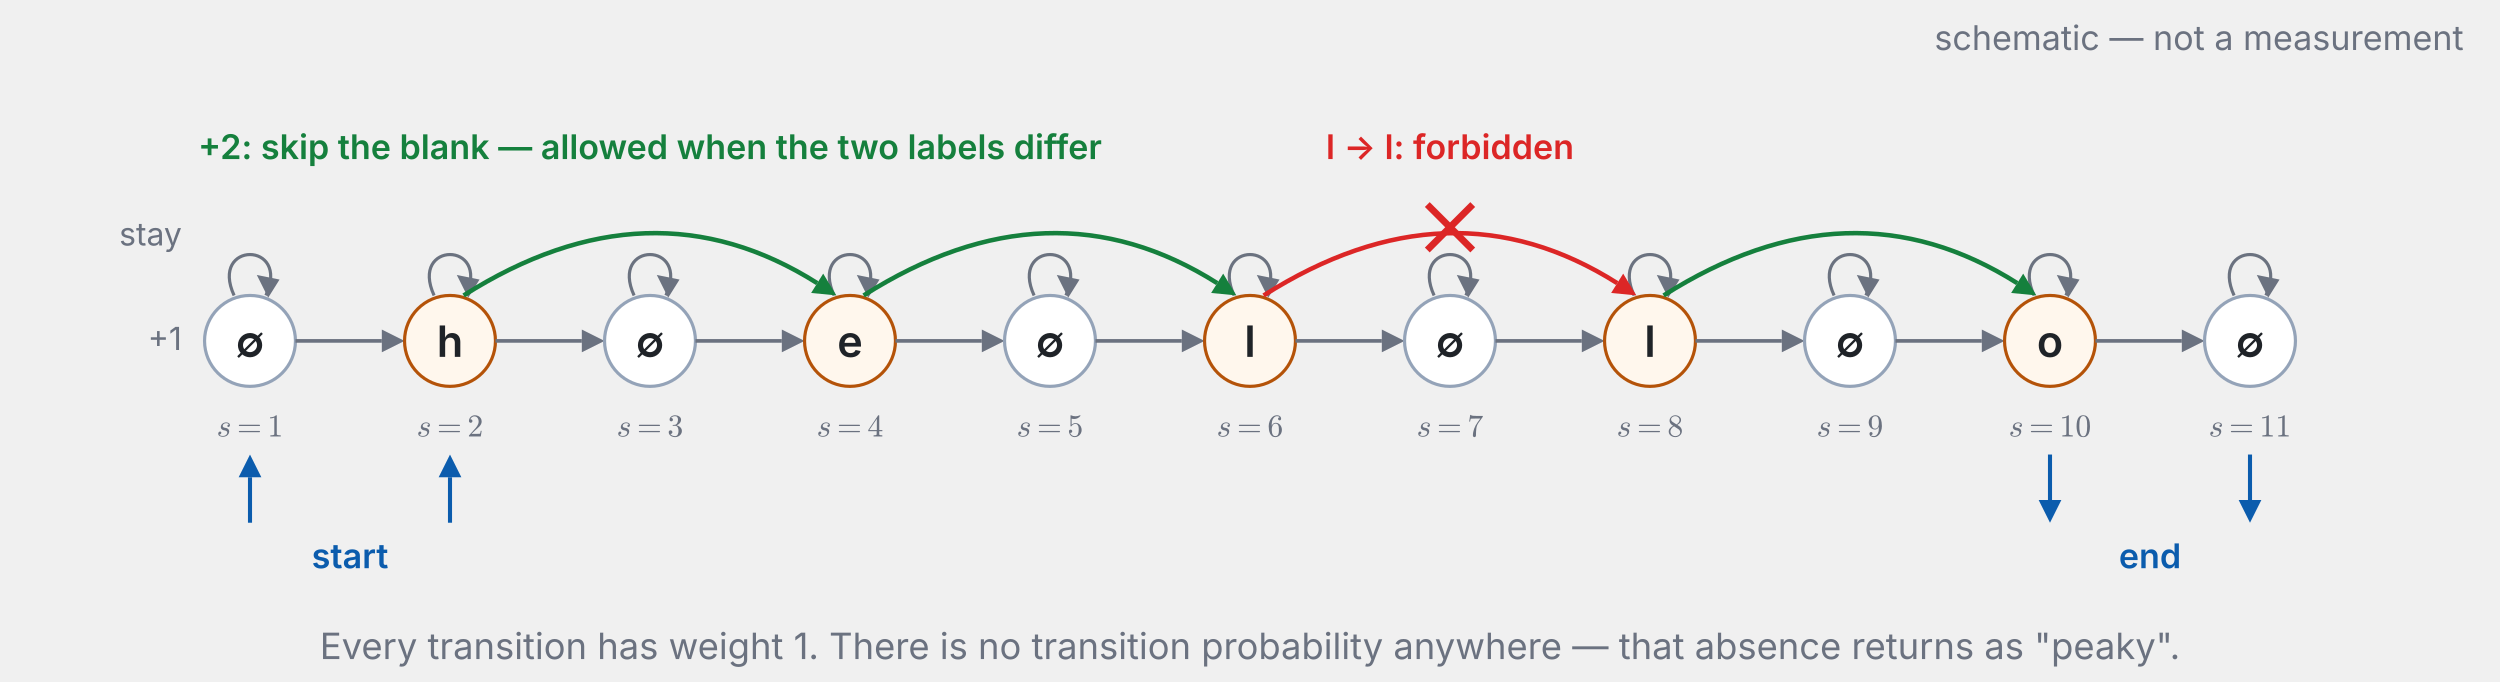
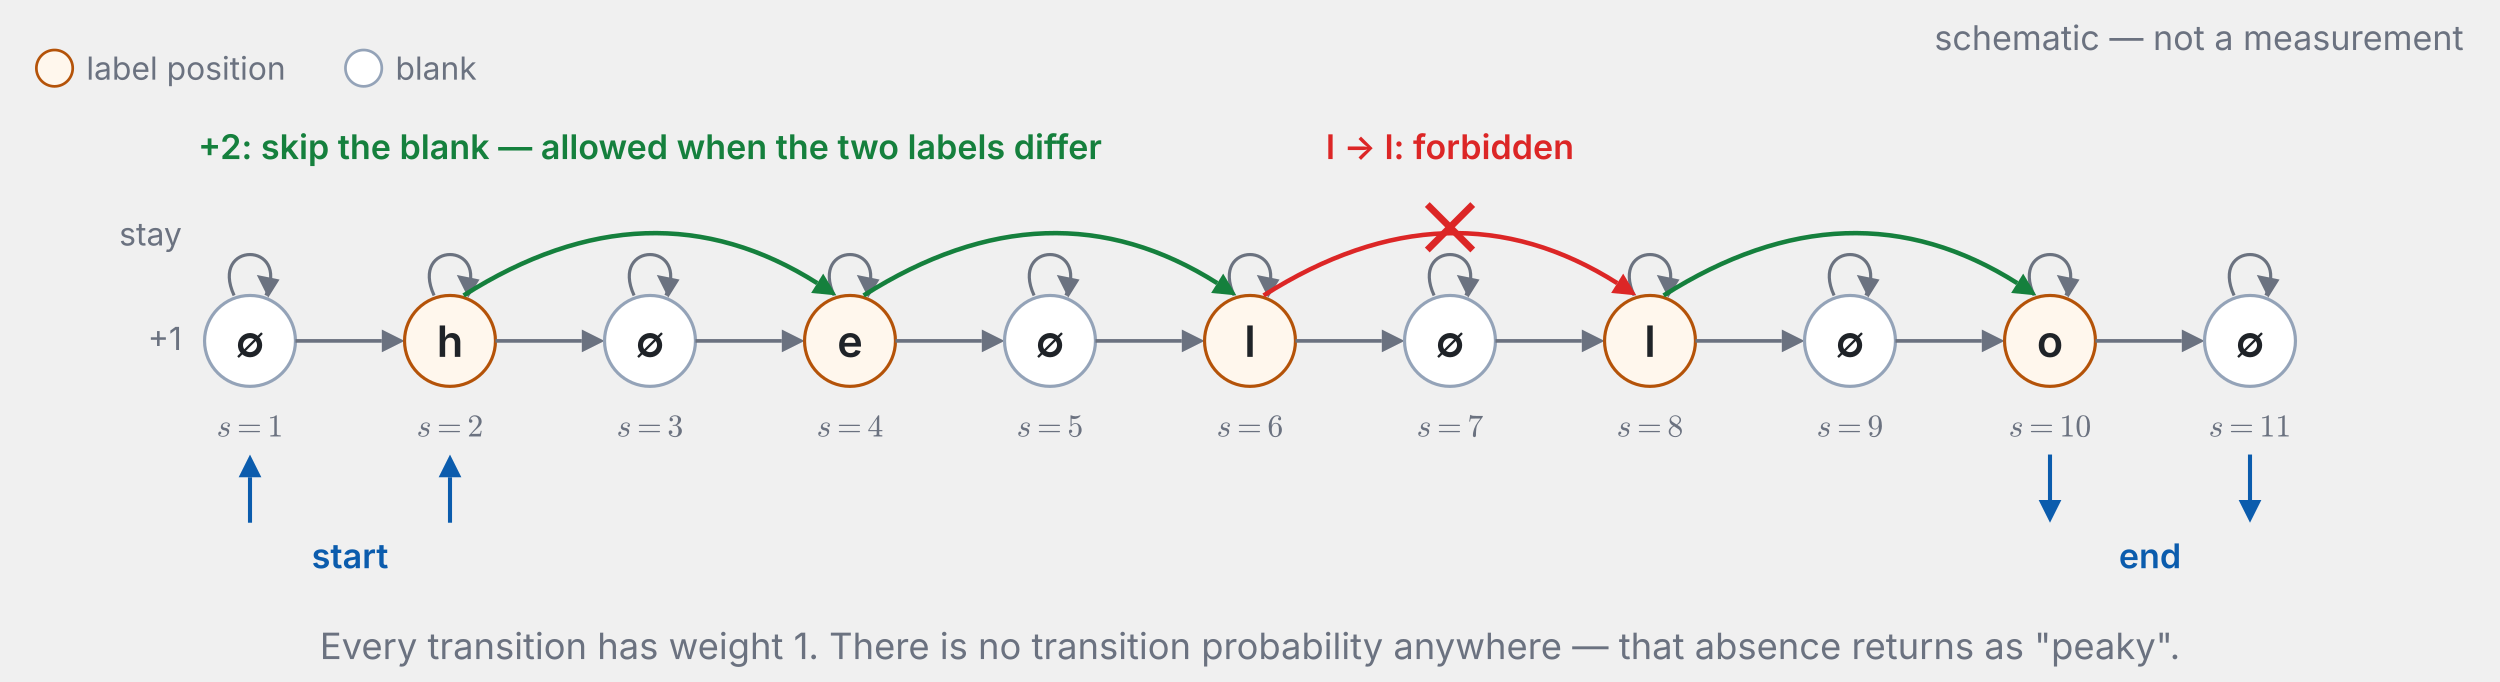
<svg xmlns="http://www.w3.org/2000/svg" xmlns:xlink="http://www.w3.org/1999/xlink" viewBox="0 0 1100 300" width="100%" role="img" font-family="system-ui,-apple-system,Segoe UI,sans-serif">
  <text x="1084.0" y="22.0" font-size="15" font-weight="400" fill="#6b7280" text-anchor="end" dominant-baseline="auto">schematic — not a measurement</text>
  <circle cx="110.0" cy="150.0" r="20.0" fill="#ffffff" stroke="#94a3b8" stroke-width="1.4" />
  <text x="110.0" y="150.0" font-size="19" font-weight="600" fill="#1f2328" text-anchor="middle" dominant-baseline="middle">∅</text>
  <svg x="95.3" y="181.451" width="29.4" height="13.549" viewBox="0 0 29.4 13.549">
    <defs>
      <style type="text/css">*{stroke-linejoin: round; stroke-linecap: butt}</style>
    </defs>
    <g id="w3t28-figure_1">
      <g id="w3t28-patch_1">
        <path d="M 0 13.549  L 29.4 13.549  L 29.4 -0  L 0 -0  L 0 13.549  z " style="fill: none" />
      </g>
      <g id="w3t28-text_1">
        <g style="fill: #6b7280" transform="translate(0 10.63781) scale(0.14 -0.14)">
          <defs>
            <path id="w3t28-Cmmi10-73" d="M 556 391  Q 728 97 1247 97  Q 1472 97 1675 173  Q 1878 250 2011 403  Q 2144 556 2144 775  Q 2144 941 2025 1047  Q 1906 1153 1734 1191  L 1388 1259  Q 1150 1319 997 1481  Q 844 1644 844 1875  Q 844 2159 998 2378  Q 1153 2597 1406 2712  Q 1659 2828 1931 2828  Q 2222 2828 2451 2689  Q 2681 2550 2681 2278  Q 2681 2131 2598 2018  Q 2516 1906 2369 1906  Q 2284 1906 2223 1961  Q 2163 2016 2163 2100  Q 2163 2175 2205 2245  Q 2247 2316 2317 2358  Q 2388 2400 2463 2400  Q 2406 2538 2251 2600  Q 2097 2663 1919 2663  Q 1756 2663 1593 2597  Q 1431 2531 1332 2404  Q 1234 2278 1234 2106  Q 1234 1991 1315 1903  Q 1397 1816 1516 1778  L 1888 1703  Q 2066 1666 2214 1570  Q 2363 1475 2448 1329  Q 2534 1184 2534 997  Q 2534 759 2401 528  Q 2269 297 2075 159  Q 1734 -72 1241 -72  Q 900 -72 615 84  Q 331 241 331 550  Q 331 725 432 854  Q 534 984 709 984  Q 813 984 883 921  Q 953 859 953 756  Q 953 609 843 500  Q 734 391 588 391  L 556 391  z " transform="scale(0.015625)" />
            <path id="w3t28-Cmr10-3d" d="M 481 850  Q 428 850 393 890  Q 359 931 359 978  Q 359 1031 393 1068  Q 428 1106 481 1106  L 4500 1106  Q 4547 1106 4581 1068  Q 4616 1031 4616 978  Q 4616 931 4581 890  Q 4547 850 4500 850  L 481 850  z M 481 2094  Q 428 2094 393 2131  Q 359 2169 359 2222  Q 359 2269 393 2309  Q 428 2350 481 2350  L 4500 2350  Q 4547 2350 4581 2309  Q 4616 2269 4616 2222  Q 4616 2169 4581 2131  Q 4547 2094 4500 2094  L 481 2094  z " transform="scale(0.015625)" />
            <path id="w3t28-Cmr10-31" d="M 594 0  L 594 225  Q 1394 225 1394 428  L 1394 3788  Q 1063 3628 556 3628  L 556 3853  Q 1341 3853 1741 4263  L 1831 4263  Q 1853 4263 1873 4245  Q 1894 4228 1894 4206  L 1894 428  Q 1894 225 2694 225  L 2694 0  L 594 0  z " transform="scale(0.015625)" />
          </defs>
          <use xlink:href="#w3t28-Cmmi10-73" transform="translate(0 0.390625)" />
          <use xlink:href="#w3t28-Cmr10-3d" transform="translate(64.33594 0.390625)" />
          <use xlink:href="#w3t28-Cmr10-31" transform="translate(159.5801 0.390625)" />
        </g>
      </g>
    </g>
  </svg>
  <path d="M 103.0 130.0 C 92.0 106.0 128.0 106.0 117.0 130.0" fill="none" stroke="#6b7280" stroke-width="1.4" />
  <polygon points="118.0,131.0 113.0,121.0 123.0,123.0" fill="#6b7280" />
  <line x1="130.0" y1="150.0" x2="168.0" y2="150.0" stroke="#6b7280" stroke-width="1.6" />
  <polygon points="178.0,150.0 168.0,155.0 168.0,145.0" fill="#6b7280" />
  <circle cx="198.0" cy="150.0" r="20.0" fill="#fff7ed" stroke="#b45309" stroke-width="1.4" />
  <text x="198.0" y="150.0" font-size="19" font-weight="600" fill="#1f2328" text-anchor="middle" dominant-baseline="middle">h</text>
  <svg x="183.3" y="181.451" width="29.4" height="13.549" viewBox="0 0 29.4 13.549">
    <defs>
      <style type="text/css">*{stroke-linejoin: round; stroke-linecap: butt}</style>
    </defs>
    <g id="w3t29-figure_1">
      <g id="w3t29-patch_1">
        <path d="M 0 13.549  L 29.4 13.549  L 29.4 -0  L 0 -0  L 0 13.549  z " style="fill: none" />
      </g>
      <g id="w3t29-text_1">
        <g style="fill: #6b7280" transform="translate(0 10.63781) scale(0.14 -0.14)">
          <defs>
            <path id="w3t29-Cmmi10-73" d="M 556 391  Q 728 97 1247 97  Q 1472 97 1675 173  Q 1878 250 2011 403  Q 2144 556 2144 775  Q 2144 941 2025 1047  Q 1906 1153 1734 1191  L 1388 1259  Q 1150 1319 997 1481  Q 844 1644 844 1875  Q 844 2159 998 2378  Q 1153 2597 1406 2712  Q 1659 2828 1931 2828  Q 2222 2828 2451 2689  Q 2681 2550 2681 2278  Q 2681 2131 2598 2018  Q 2516 1906 2369 1906  Q 2284 1906 2223 1961  Q 2163 2016 2163 2100  Q 2163 2175 2205 2245  Q 2247 2316 2317 2358  Q 2388 2400 2463 2400  Q 2406 2538 2251 2600  Q 2097 2663 1919 2663  Q 1756 2663 1593 2597  Q 1431 2531 1332 2404  Q 1234 2278 1234 2106  Q 1234 1991 1315 1903  Q 1397 1816 1516 1778  L 1888 1703  Q 2066 1666 2214 1570  Q 2363 1475 2448 1329  Q 2534 1184 2534 997  Q 2534 759 2401 528  Q 2269 297 2075 159  Q 1734 -72 1241 -72  Q 900 -72 615 84  Q 331 241 331 550  Q 331 725 432 854  Q 534 984 709 984  Q 813 984 883 921  Q 953 859 953 756  Q 953 609 843 500  Q 734 391 588 391  L 556 391  z " transform="scale(0.015625)" />
            <path id="w3t29-Cmr10-3d" d="M 481 850  Q 428 850 393 890  Q 359 931 359 978  Q 359 1031 393 1068  Q 428 1106 481 1106  L 4500 1106  Q 4547 1106 4581 1068  Q 4616 1031 4616 978  Q 4616 931 4581 890  Q 4547 850 4500 850  L 481 850  z M 481 2094  Q 428 2094 393 2131  Q 359 2169 359 2222  Q 359 2269 393 2309  Q 428 2350 481 2350  L 4500 2350  Q 4547 2350 4581 2309  Q 4616 2269 4616 2222  Q 4616 2169 4581 2131  Q 4547 2094 4500 2094  L 481 2094  z " transform="scale(0.015625)" />
            <path id="w3t29-Cmr10-32" d="M 319 0  L 319 172  Q 319 188 331 206  L 1325 1306  Q 1550 1550 1690 1715  Q 1831 1881 1968 2097  Q 2106 2313 2186 2536  Q 2266 2759 2266 3009  Q 2266 3272 2169 3511  Q 2072 3750 1880 3894  Q 1688 4038 1416 4038  Q 1138 4038 916 3870  Q 694 3703 603 3438  Q 628 3444 672 3444  Q 816 3444 917 3347  Q 1019 3250 1019 3097  Q 1019 2950 917 2848  Q 816 2747 672 2747  Q 522 2747 420 2851  Q 319 2956 319 3097  Q 319 3338 409 3548  Q 500 3759 670 3923  Q 841 4088 1055 4175  Q 1269 4263 1509 4263  Q 1875 4263 2190 4108  Q 2506 3953 2690 3670  Q 2875 3388 2875 3009  Q 2875 2731 2753 2481  Q 2631 2231 2440 2026  Q 2250 1822 1953 1562  Q 1656 1303 1563 1216  L 838 519  L 1453 519  Q 1906 519 2211 526  Q 2516 534 2534 550  Q 2609 631 2688 1141  L 2875 1141  L 2694 0  L 319 0  z " transform="scale(0.015625)" />
          </defs>
          <use xlink:href="#w3t29-Cmmi10-73" transform="translate(0 0.390625)" />
          <use xlink:href="#w3t29-Cmr10-3d" transform="translate(64.33594 0.390625)" />
          <use xlink:href="#w3t29-Cmr10-32" transform="translate(159.5801 0.390625)" />
        </g>
      </g>
    </g>
  </svg>
  <path d="M 191.0 130.0 C 180.0 106.0 216.0 106.0 205.0 130.0" fill="none" stroke="#6b7280" stroke-width="1.4" />
  <polygon points="206.0,131.0 201.0,121.0 211.0,123.0" fill="#6b7280" />
  <line x1="218.0" y1="150.0" x2="256.0" y2="150.0" stroke="#6b7280" stroke-width="1.6" />
  <polygon points="266.0,150.0 256.0,155.0 256.0,145.0" fill="#6b7280" />
  <circle cx="286.0" cy="150.0" r="20.0" fill="#ffffff" stroke="#94a3b8" stroke-width="1.4" />
  <text x="286.0" y="150.0" font-size="19" font-weight="600" fill="#1f2328" text-anchor="middle" dominant-baseline="middle">∅</text>
  <svg x="271.3" y="181.451" width="29.4" height="13.549" viewBox="0 0 29.4 13.549">
    <defs>
      <style type="text/css">*{stroke-linejoin: round; stroke-linecap: butt}</style>
    </defs>
    <g id="w3t30-figure_1">
      <g id="w3t30-patch_1">
        <path d="M 0 13.549  L 29.4 13.549  L 29.4 -0  L 0 -0  L 0 13.549  z " style="fill: none" />
      </g>
      <g id="w3t30-text_1">
        <g style="fill: #6b7280" transform="translate(0 10.63781) scale(0.14 -0.14)">
          <defs>
            <path id="w3t30-Cmmi10-73" d="M 556 391  Q 728 97 1247 97  Q 1472 97 1675 173  Q 1878 250 2011 403  Q 2144 556 2144 775  Q 2144 941 2025 1047  Q 1906 1153 1734 1191  L 1388 1259  Q 1150 1319 997 1481  Q 844 1644 844 1875  Q 844 2159 998 2378  Q 1153 2597 1406 2712  Q 1659 2828 1931 2828  Q 2222 2828 2451 2689  Q 2681 2550 2681 2278  Q 2681 2131 2598 2018  Q 2516 1906 2369 1906  Q 2284 1906 2223 1961  Q 2163 2016 2163 2100  Q 2163 2175 2205 2245  Q 2247 2316 2317 2358  Q 2388 2400 2463 2400  Q 2406 2538 2251 2600  Q 2097 2663 1919 2663  Q 1756 2663 1593 2597  Q 1431 2531 1332 2404  Q 1234 2278 1234 2106  Q 1234 1991 1315 1903  Q 1397 1816 1516 1778  L 1888 1703  Q 2066 1666 2214 1570  Q 2363 1475 2448 1329  Q 2534 1184 2534 997  Q 2534 759 2401 528  Q 2269 297 2075 159  Q 1734 -72 1241 -72  Q 900 -72 615 84  Q 331 241 331 550  Q 331 725 432 854  Q 534 984 709 984  Q 813 984 883 921  Q 953 859 953 756  Q 953 609 843 500  Q 734 391 588 391  L 556 391  z " transform="scale(0.015625)" />
            <path id="w3t30-Cmr10-3d" d="M 481 850  Q 428 850 393 890  Q 359 931 359 978  Q 359 1031 393 1068  Q 428 1106 481 1106  L 4500 1106  Q 4547 1106 4581 1068  Q 4616 1031 4616 978  Q 4616 931 4581 890  Q 4547 850 4500 850  L 481 850  z M 481 2094  Q 428 2094 393 2131  Q 359 2169 359 2222  Q 359 2269 393 2309  Q 428 2350 481 2350  L 4500 2350  Q 4547 2350 4581 2309  Q 4616 2269 4616 2222  Q 4616 2169 4581 2131  Q 4547 2094 4500 2094  L 481 2094  z " transform="scale(0.015625)" />
            <path id="w3t30-Cmr10-33" d="M 609 494  Q 759 275 1012 169  Q 1266 63 1556 63  Q 1928 63 2084 380  Q 2241 697 2241 1100  Q 2241 1281 2208 1462  Q 2175 1644 2097 1800  Q 2019 1956 1883 2050  Q 1747 2144 1550 2144  L 1125 2144  Q 1069 2144 1069 2203  L 1069 2259  Q 1069 2309 1125 2309  L 1478 2338  Q 1703 2338 1851 2506  Q 2000 2675 2069 2917  Q 2138 3159 2138 3378  Q 2138 3684 1994 3881  Q 1850 4078 1556 4078  Q 1313 4078 1091 3986  Q 869 3894 738 3706  Q 750 3709 759 3711  Q 769 3713 781 3713  Q 925 3713 1022 3613  Q 1119 3513 1119 3372  Q 1119 3234 1022 3134  Q 925 3034 781 3034  Q 641 3034 541 3134  Q 441 3234 441 3372  Q 441 3647 606 3850  Q 772 4053 1033 4158  Q 1294 4263 1556 4263  Q 1750 4263 1965 4205  Q 2181 4147 2356 4039  Q 2531 3931 2642 3762  Q 2753 3594 2753 3378  Q 2753 3109 2633 2881  Q 2513 2653 2303 2487  Q 2094 2322 1844 2241  Q 2122 2188 2372 2031  Q 2622 1875 2773 1631  Q 2925 1388 2925 1106  Q 2925 753 2731 467  Q 2538 181 2222 20  Q 1906 -141 1556 -141  Q 1256 -141 954 -26  Q 653 88 461 316  Q 269 544 269 863  Q 269 1022 375 1128  Q 481 1234 641 1234  Q 744 1234 830 1186  Q 916 1138 964 1050  Q 1013 963 1013 863  Q 1013 706 903 600  Q 794 494 641 494  L 609 494  z " transform="scale(0.015625)" />
          </defs>
          <use xlink:href="#w3t30-Cmmi10-73" transform="translate(0 0.390625)" />
          <use xlink:href="#w3t30-Cmr10-3d" transform="translate(64.33594 0.390625)" />
          <use xlink:href="#w3t30-Cmr10-33" transform="translate(159.5801 0.390625)" />
        </g>
      </g>
    </g>
  </svg>
  <path d="M 279.0 130.0 C 268.0 106.0 304.0 106.0 293.0 130.0" fill="none" stroke="#6b7280" stroke-width="1.4" />
  <polygon points="294.0,131.0 289.0,121.0 299.0,123.0" fill="#6b7280" />
  <line x1="306.0" y1="150.0" x2="344.0" y2="150.0" stroke="#6b7280" stroke-width="1.6" />
  <polygon points="354.0,150.0 344.0,155.0 344.0,145.0" fill="#6b7280" />
  <circle cx="374.0" cy="150.0" r="20.0" fill="#fff7ed" stroke="#b45309" stroke-width="1.4" />
  <text x="374.0" y="150.0" font-size="19" font-weight="600" fill="#1f2328" text-anchor="middle" dominant-baseline="middle">e</text>
  <svg x="359.3" y="181.451" width="29.4" height="13.549" viewBox="0 0 29.4 13.549">
    <defs>
      <style type="text/css">*{stroke-linejoin: round; stroke-linecap: butt}</style>
    </defs>
    <g id="w3t31-figure_1">
      <g id="w3t31-patch_1">
        <path d="M 0 13.549  L 29.4 13.549  L 29.4 -0  L 0 -0  L 0 13.549  z " style="fill: none" />
      </g>
      <g id="w3t31-text_1">
        <g style="fill: #6b7280" transform="translate(0 10.63781) scale(0.14 -0.14)">
          <defs>
            <path id="w3t31-Cmmi10-73" d="M 556 391  Q 728 97 1247 97  Q 1472 97 1675 173  Q 1878 250 2011 403  Q 2144 556 2144 775  Q 2144 941 2025 1047  Q 1906 1153 1734 1191  L 1388 1259  Q 1150 1319 997 1481  Q 844 1644 844 1875  Q 844 2159 998 2378  Q 1153 2597 1406 2712  Q 1659 2828 1931 2828  Q 2222 2828 2451 2689  Q 2681 2550 2681 2278  Q 2681 2131 2598 2018  Q 2516 1906 2369 1906  Q 2284 1906 2223 1961  Q 2163 2016 2163 2100  Q 2163 2175 2205 2245  Q 2247 2316 2317 2358  Q 2388 2400 2463 2400  Q 2406 2538 2251 2600  Q 2097 2663 1919 2663  Q 1756 2663 1593 2597  Q 1431 2531 1332 2404  Q 1234 2278 1234 2106  Q 1234 1991 1315 1903  Q 1397 1816 1516 1778  L 1888 1703  Q 2066 1666 2214 1570  Q 2363 1475 2448 1329  Q 2534 1184 2534 997  Q 2534 759 2401 528  Q 2269 297 2075 159  Q 1734 -72 1241 -72  Q 900 -72 615 84  Q 331 241 331 550  Q 331 725 432 854  Q 534 984 709 984  Q 813 984 883 921  Q 953 859 953 756  Q 953 609 843 500  Q 734 391 588 391  L 556 391  z " transform="scale(0.015625)" />
            <path id="w3t31-Cmr10-3d" d="M 481 850  Q 428 850 393 890  Q 359 931 359 978  Q 359 1031 393 1068  Q 428 1106 481 1106  L 4500 1106  Q 4547 1106 4581 1068  Q 4616 1031 4616 978  Q 4616 931 4581 890  Q 4547 850 4500 850  L 481 850  z M 481 2094  Q 428 2094 393 2131  Q 359 2169 359 2222  Q 359 2269 393 2309  Q 428 2350 481 2350  L 4500 2350  Q 4547 2350 4581 2309  Q 4616 2269 4616 2222  Q 4616 2169 4581 2131  Q 4547 2094 4500 2094  L 481 2094  z " transform="scale(0.015625)" />
            <path id="w3t31-Cmr10-34" d="M 178 1056  L 178 1281  L 2156 4231  Q 2178 4263 2222 4263  L 2316 4263  Q 2388 4263 2388 4191  L 2388 1281  L 3016 1281  L 3016 1056  L 2388 1056  L 2388 428  Q 2388 297 2575 261  Q 2763 225 3009 225  L 3009 0  L 1247 0  L 1247 225  Q 1494 225 1681 261  Q 1869 297 1869 428  L 1869 1056  L 178 1056  z M 391 1281  L 1906 1281  L 1906 3547  L 391 1281  z " transform="scale(0.015625)" />
          </defs>
          <use xlink:href="#w3t31-Cmmi10-73" transform="translate(0 0.390625)" />
          <use xlink:href="#w3t31-Cmr10-3d" transform="translate(64.33594 0.390625)" />
          <use xlink:href="#w3t31-Cmr10-34" transform="translate(159.5801 0.390625)" />
        </g>
      </g>
    </g>
  </svg>
  <path d="M 367.0 130.0 C 356.0 106.0 392.0 106.0 381.0 130.0" fill="none" stroke="#6b7280" stroke-width="1.4" />
  <polygon points="382.0,131.0 377.0,121.0 387.0,123.0" fill="#6b7280" />
  <line x1="394.0" y1="150.0" x2="432.0" y2="150.0" stroke="#6b7280" stroke-width="1.6" />
  <polygon points="442.0,150.0 432.0,155.0 432.0,145.0" fill="#6b7280" />
  <circle cx="462.0" cy="150.0" r="20.0" fill="#ffffff" stroke="#94a3b8" stroke-width="1.4" />
  <text x="462.0" y="150.0" font-size="19" font-weight="600" fill="#1f2328" text-anchor="middle" dominant-baseline="middle">∅</text>
  <svg x="447.3" y="181.451" width="29.4" height="13.549" viewBox="0 0 29.4 13.549">
    <defs>
      <style type="text/css">*{stroke-linejoin: round; stroke-linecap: butt}</style>
    </defs>
    <g id="w3t32-figure_1">
      <g id="w3t32-patch_1">
        <path d="M 0 13.549  L 29.4 13.549  L 29.4 -0  L 0 -0  L 0 13.549  z " style="fill: none" />
      </g>
      <g id="w3t32-text_1">
        <g style="fill: #6b7280" transform="translate(0 10.63781) scale(0.14 -0.14)">
          <defs>
            <path id="w3t32-Cmmi10-73" d="M 556 391  Q 728 97 1247 97  Q 1472 97 1675 173  Q 1878 250 2011 403  Q 2144 556 2144 775  Q 2144 941 2025 1047  Q 1906 1153 1734 1191  L 1388 1259  Q 1150 1319 997 1481  Q 844 1644 844 1875  Q 844 2159 998 2378  Q 1153 2597 1406 2712  Q 1659 2828 1931 2828  Q 2222 2828 2451 2689  Q 2681 2550 2681 2278  Q 2681 2131 2598 2018  Q 2516 1906 2369 1906  Q 2284 1906 2223 1961  Q 2163 2016 2163 2100  Q 2163 2175 2205 2245  Q 2247 2316 2317 2358  Q 2388 2400 2463 2400  Q 2406 2538 2251 2600  Q 2097 2663 1919 2663  Q 1756 2663 1593 2597  Q 1431 2531 1332 2404  Q 1234 2278 1234 2106  Q 1234 1991 1315 1903  Q 1397 1816 1516 1778  L 1888 1703  Q 2066 1666 2214 1570  Q 2363 1475 2448 1329  Q 2534 1184 2534 997  Q 2534 759 2401 528  Q 2269 297 2075 159  Q 1734 -72 1241 -72  Q 900 -72 615 84  Q 331 241 331 550  Q 331 725 432 854  Q 534 984 709 984  Q 813 984 883 921  Q 953 859 953 756  Q 953 609 843 500  Q 734 391 588 391  L 556 391  z " transform="scale(0.015625)" />
            <path id="w3t32-Cmr10-3d" d="M 481 850  Q 428 850 393 890  Q 359 931 359 978  Q 359 1031 393 1068  Q 428 1106 481 1106  L 4500 1106  Q 4547 1106 4581 1068  Q 4616 1031 4616 978  Q 4616 931 4581 890  Q 4547 850 4500 850  L 481 850  z M 481 2094  Q 428 2094 393 2131  Q 359 2169 359 2222  Q 359 2269 393 2309  Q 428 2350 481 2350  L 4500 2350  Q 4547 2350 4581 2309  Q 4616 2269 4616 2222  Q 4616 2169 4581 2131  Q 4547 2094 4500 2094  L 481 2094  z " transform="scale(0.015625)" />
            <path id="w3t32-Cmr10-35" d="M 556 728  Q 622 541 758 387  Q 894 234 1080 148  Q 1266 63 1466 63  Q 1928 63 2103 422  Q 2278 781 2278 1294  Q 2278 1516 2270 1667  Q 2263 1819 2228 1959  Q 2169 2184 2020 2353  Q 1872 2522 1656 2522  Q 1441 2522 1286 2456  Q 1131 2391 1034 2303  Q 938 2216 863 2119  Q 788 2022 769 2016  L 697 2016  Q 681 2016 657 2036  Q 634 2056 634 2075  L 634 4213  Q 634 4228 654 4245  Q 675 4263 697 4263  L 716 4263  Q 1147 4056 1631 4056  Q 2106 4056 2547 4263  L 2566 4263  Q 2588 4263 2606 4247  Q 2625 4231 2625 4213  L 2625 4153  Q 2625 4122 2613 4122  Q 2394 3831 2064 3668  Q 1734 3506 1381 3506  Q 1125 3506 856 3578  L 856 2369  Q 1069 2541 1236 2614  Q 1403 2688 1663 2688  Q 2016 2688 2295 2484  Q 2575 2281 2725 1954  Q 2875 1628 2875 1288  Q 2875 903 2686 575  Q 2497 247 2172 53  Q 1847 -141 1466 -141  Q 1150 -141 886 21  Q 622 184 470 459  Q 319 734 319 1044  Q 319 1188 412 1278  Q 506 1369 647 1369  Q 788 1369 883 1276  Q 978 1184 978 1044  Q 978 906 883 811  Q 788 716 647 716  Q 625 716 597 720  Q 569 725 556 728  z " transform="scale(0.015625)" />
          </defs>
          <use xlink:href="#w3t32-Cmmi10-73" transform="translate(0 0.390625)" />
          <use xlink:href="#w3t32-Cmr10-3d" transform="translate(64.33594 0.390625)" />
          <use xlink:href="#w3t32-Cmr10-35" transform="translate(159.5801 0.390625)" />
        </g>
      </g>
    </g>
  </svg>
  <path d="M 455.0 130.0 C 444.0 106.0 480.0 106.0 469.0 130.0" fill="none" stroke="#6b7280" stroke-width="1.4" />
  <polygon points="470.0,131.0 465.0,121.0 475.0,123.0" fill="#6b7280" />
  <line x1="482.0" y1="150.0" x2="520.0" y2="150.0" stroke="#6b7280" stroke-width="1.6" />
  <polygon points="530.0,150.0 520.0,155.0 520.0,145.0" fill="#6b7280" />
  <circle cx="550.0" cy="150.0" r="20.0" fill="#fff7ed" stroke="#b45309" stroke-width="1.4" />
  <text x="550.0" y="150.0" font-size="19" font-weight="600" fill="#1f2328" text-anchor="middle" dominant-baseline="middle">l</text>
  <svg x="535.3" y="181.451" width="29.4" height="13.549" viewBox="0 0 29.4 13.549">
    <defs>
      <style type="text/css">*{stroke-linejoin: round; stroke-linecap: butt}</style>
    </defs>
    <g id="w3t33-figure_1">
      <g id="w3t33-patch_1">
        <path d="M 0 13.549  L 29.4 13.549  L 29.4 -0  L 0 -0  L 0 13.549  z " style="fill: none" />
      </g>
      <g id="w3t33-text_1">
        <g style="fill: #6b7280" transform="translate(0 10.63781) scale(0.14 -0.14)">
          <defs>
            <path id="w3t33-Cmmi10-73" d="M 556 391  Q 728 97 1247 97  Q 1472 97 1675 173  Q 1878 250 2011 403  Q 2144 556 2144 775  Q 2144 941 2025 1047  Q 1906 1153 1734 1191  L 1388 1259  Q 1150 1319 997 1481  Q 844 1644 844 1875  Q 844 2159 998 2378  Q 1153 2597 1406 2712  Q 1659 2828 1931 2828  Q 2222 2828 2451 2689  Q 2681 2550 2681 2278  Q 2681 2131 2598 2018  Q 2516 1906 2369 1906  Q 2284 1906 2223 1961  Q 2163 2016 2163 2100  Q 2163 2175 2205 2245  Q 2247 2316 2317 2358  Q 2388 2400 2463 2400  Q 2406 2538 2251 2600  Q 2097 2663 1919 2663  Q 1756 2663 1593 2597  Q 1431 2531 1332 2404  Q 1234 2278 1234 2106  Q 1234 1991 1315 1903  Q 1397 1816 1516 1778  L 1888 1703  Q 2066 1666 2214 1570  Q 2363 1475 2448 1329  Q 2534 1184 2534 997  Q 2534 759 2401 528  Q 2269 297 2075 159  Q 1734 -72 1241 -72  Q 900 -72 615 84  Q 331 241 331 550  Q 331 725 432 854  Q 534 984 709 984  Q 813 984 883 921  Q 953 859 953 756  Q 953 609 843 500  Q 734 391 588 391  L 556 391  z " transform="scale(0.015625)" />
            <path id="w3t33-Cmr10-3d" d="M 481 850  Q 428 850 393 890  Q 359 931 359 978  Q 359 1031 393 1068  Q 428 1106 481 1106  L 4500 1106  Q 4547 1106 4581 1068  Q 4616 1031 4616 978  Q 4616 931 4581 890  Q 4547 850 4500 850  L 481 850  z M 481 2094  Q 428 2094 393 2131  Q 359 2169 359 2222  Q 359 2269 393 2309  Q 428 2350 481 2350  L 4500 2350  Q 4547 2350 4581 2309  Q 4616 2269 4616 2222  Q 4616 2169 4581 2131  Q 4547 2094 4500 2094  L 481 2094  z " transform="scale(0.015625)" />
            <path id="w3t33-Cmr10-36" d="M 1600 -141  Q 1203 -141 937 70  Q 672 281 526 617  Q 381 953 325 1322  Q 269 1691 269 2069  Q 269 2575 466 3084  Q 663 3594 1045 3928  Q 1428 4263 1953 4263  Q 2172 4263 2361 4180  Q 2550 4097 2658 3936  Q 2766 3775 2766 3547  Q 2766 3416 2677 3327  Q 2588 3238 2456 3238  Q 2331 3238 2240 3328  Q 2150 3419 2150 3547  Q 2150 3672 2240 3762  Q 2331 3853 2456 3853  L 2491 3853  Q 2409 3969 2261 4023  Q 2113 4078 1953 4078  Q 1759 4078 1595 3993  Q 1431 3909 1300 3765  Q 1169 3622 1081 3448  Q 994 3275 945 3053  Q 897 2831 884 2637  Q 872 2444 872 2150  Q 984 2413 1190 2580  Q 1397 2747 1656 2747  Q 1941 2747 2175 2631  Q 2409 2516 2578 2311  Q 2747 2106 2836 1843  Q 2925 1581 2925 1313  Q 2925 938 2758 598  Q 2591 259 2287 59  Q 1984 -141 1600 -141  z M 1600 63  Q 1847 63 1997 175  Q 2147 288 2217 473  Q 2288 659 2305 848  Q 2322 1038 2322 1313  Q 2322 1675 2287 1931  Q 2253 2188 2100 2383  Q 1947 2578 1631 2578  Q 1372 2578 1205 2403  Q 1038 2228 961 1961  Q 884 1694 884 1447  Q 884 1363 891 1319  Q 891 1309 889 1303  Q 888 1297 884 1288  Q 884 1013 940 731  Q 997 450 1156 256  Q 1316 63 1600 63  z " transform="scale(0.015625)" />
          </defs>
          <use xlink:href="#w3t33-Cmmi10-73" transform="translate(0 0.390625)" />
          <use xlink:href="#w3t33-Cmr10-3d" transform="translate(64.33594 0.390625)" />
          <use xlink:href="#w3t33-Cmr10-36" transform="translate(159.5801 0.390625)" />
        </g>
      </g>
    </g>
  </svg>
  <path d="M 543.0 130.0 C 532.0 106.0 568.0 106.0 557.0 130.0" fill="none" stroke="#6b7280" stroke-width="1.4" />
  <polygon points="558.0,131.0 553.0,121.0 563.0,123.0" fill="#6b7280" />
  <line x1="570.0" y1="150.0" x2="608.0" y2="150.0" stroke="#6b7280" stroke-width="1.6" />
  <polygon points="618.0,150.0 608.0,155.0 608.0,145.0" fill="#6b7280" />
  <circle cx="638.0" cy="150.0" r="20.0" fill="#ffffff" stroke="#94a3b8" stroke-width="1.4" />
  <text x="638.0" y="150.0" font-size="19" font-weight="600" fill="#1f2328" text-anchor="middle" dominant-baseline="middle">∅</text>
  <svg x="623.3" y="181.451" width="29.4" height="13.549" viewBox="0 0 29.4 13.549">
    <defs>
      <style type="text/css">*{stroke-linejoin: round; stroke-linecap: butt}</style>
    </defs>
    <g id="w3t34-figure_1">
      <g id="w3t34-patch_1">
        <path d="M 0 13.549  L 29.4 13.549  L 29.4 -0  L 0 -0  L 0 13.549  z " style="fill: none" />
      </g>
      <g id="w3t34-text_1">
        <g style="fill: #6b7280" transform="translate(0 10.63781) scale(0.14 -0.14)">
          <defs>
            <path id="w3t34-Cmmi10-73" d="M 556 391  Q 728 97 1247 97  Q 1472 97 1675 173  Q 1878 250 2011 403  Q 2144 556 2144 775  Q 2144 941 2025 1047  Q 1906 1153 1734 1191  L 1388 1259  Q 1150 1319 997 1481  Q 844 1644 844 1875  Q 844 2159 998 2378  Q 1153 2597 1406 2712  Q 1659 2828 1931 2828  Q 2222 2828 2451 2689  Q 2681 2550 2681 2278  Q 2681 2131 2598 2018  Q 2516 1906 2369 1906  Q 2284 1906 2223 1961  Q 2163 2016 2163 2100  Q 2163 2175 2205 2245  Q 2247 2316 2317 2358  Q 2388 2400 2463 2400  Q 2406 2538 2251 2600  Q 2097 2663 1919 2663  Q 1756 2663 1593 2597  Q 1431 2531 1332 2404  Q 1234 2278 1234 2106  Q 1234 1991 1315 1903  Q 1397 1816 1516 1778  L 1888 1703  Q 2066 1666 2214 1570  Q 2363 1475 2448 1329  Q 2534 1184 2534 997  Q 2534 759 2401 528  Q 2269 297 2075 159  Q 1734 -72 1241 -72  Q 900 -72 615 84  Q 331 241 331 550  Q 331 725 432 854  Q 534 984 709 984  Q 813 984 883 921  Q 953 859 953 756  Q 953 609 843 500  Q 734 391 588 391  L 556 391  z " transform="scale(0.015625)" />
            <path id="w3t34-Cmr10-3d" d="M 481 850  Q 428 850 393 890  Q 359 931 359 978  Q 359 1031 393 1068  Q 428 1106 481 1106  L 4500 1106  Q 4547 1106 4581 1068  Q 4616 1031 4616 978  Q 4616 931 4581 890  Q 4547 850 4500 850  L 481 850  z M 481 2094  Q 428 2094 393 2131  Q 359 2169 359 2222  Q 359 2269 393 2309  Q 428 2350 481 2350  L 4500 2350  Q 4547 2350 4581 2309  Q 4616 2269 4616 2222  Q 4616 2169 4581 2131  Q 4547 2094 4500 2094  L 481 2094  z " transform="scale(0.015625)" />
            <path id="w3t34-Cmr10-37" d="M 1113 166  Q 1113 522 1175 862  Q 1238 1203 1358 1536  Q 1478 1869 1648 2189  Q 1819 2509 2022 2791  L 2606 3603  L 1875 3603  Q 738 3603 703 3572  Q 619 3469 544 2981  L 359 2981  L 569 4325  L 756 4325  L 756 4306  Q 756 4191 1147 4156  Q 1538 4122 1913 4122  L 3103 4122  L 3103 3956  Q 3103 3950 3101 3947  Q 3100 3944 3097 3938  L 2216 2700  Q 1891 2219 1809 1631  Q 1728 1044 1728 166  Q 1728 41 1637 -50  Q 1547 -141 1422 -141  Q 1294 -141 1203 -50  Q 1113 41 1113 166  z " transform="scale(0.015625)" />
          </defs>
          <use xlink:href="#w3t34-Cmmi10-73" transform="translate(0 0.421875)" />
          <use xlink:href="#w3t34-Cmr10-3d" transform="translate(64.33594 0.421875)" />
          <use xlink:href="#w3t34-Cmr10-37" transform="translate(159.5801 0.421875)" />
        </g>
      </g>
    </g>
  </svg>
  <path d="M 631.0 130.0 C 620.0 106.0 656.0 106.0 645.0 130.0" fill="none" stroke="#6b7280" stroke-width="1.4" />
  <polygon points="646.0,131.0 641.0,121.0 651.0,123.0" fill="#6b7280" />
  <line x1="658.0" y1="150.0" x2="696.0" y2="150.0" stroke="#6b7280" stroke-width="1.6" />
  <polygon points="706.0,150.0 696.0,155.0 696.0,145.0" fill="#6b7280" />
  <circle cx="726.0" cy="150.0" r="20.0" fill="#fff7ed" stroke="#b45309" stroke-width="1.4" />
  <text x="726.0" y="150.0" font-size="19" font-weight="600" fill="#1f2328" text-anchor="middle" dominant-baseline="middle">l</text>
  <svg x="711.3" y="181.451" width="29.4" height="13.549" viewBox="0 0 29.4 13.549">
    <defs>
      <style type="text/css">*{stroke-linejoin: round; stroke-linecap: butt}</style>
    </defs>
    <g id="w3t35-figure_1">
      <g id="w3t35-patch_1">
        <path d="M 0 13.549  L 29.4 13.549  L 29.4 -0  L 0 -0  L 0 13.549  z " style="fill: none" />
      </g>
      <g id="w3t35-text_1">
        <g style="fill: #6b7280" transform="translate(0 10.63781) scale(0.14 -0.14)">
          <defs>
            <path id="w3t35-Cmmi10-73" d="M 556 391  Q 728 97 1247 97  Q 1472 97 1675 173  Q 1878 250 2011 403  Q 2144 556 2144 775  Q 2144 941 2025 1047  Q 1906 1153 1734 1191  L 1388 1259  Q 1150 1319 997 1481  Q 844 1644 844 1875  Q 844 2159 998 2378  Q 1153 2597 1406 2712  Q 1659 2828 1931 2828  Q 2222 2828 2451 2689  Q 2681 2550 2681 2278  Q 2681 2131 2598 2018  Q 2516 1906 2369 1906  Q 2284 1906 2223 1961  Q 2163 2016 2163 2100  Q 2163 2175 2205 2245  Q 2247 2316 2317 2358  Q 2388 2400 2463 2400  Q 2406 2538 2251 2600  Q 2097 2663 1919 2663  Q 1756 2663 1593 2597  Q 1431 2531 1332 2404  Q 1234 2278 1234 2106  Q 1234 1991 1315 1903  Q 1397 1816 1516 1778  L 1888 1703  Q 2066 1666 2214 1570  Q 2363 1475 2448 1329  Q 2534 1184 2534 997  Q 2534 759 2401 528  Q 2269 297 2075 159  Q 1734 -72 1241 -72  Q 900 -72 615 84  Q 331 241 331 550  Q 331 725 432 854  Q 534 984 709 984  Q 813 984 883 921  Q 953 859 953 756  Q 953 609 843 500  Q 734 391 588 391  L 556 391  z " transform="scale(0.015625)" />
            <path id="w3t35-Cmr10-3d" d="M 481 850  Q 428 850 393 890  Q 359 931 359 978  Q 359 1031 393 1068  Q 428 1106 481 1106  L 4500 1106  Q 4547 1106 4581 1068  Q 4616 1031 4616 978  Q 4616 931 4581 890  Q 4547 850 4500 850  L 481 850  z M 481 2094  Q 428 2094 393 2131  Q 359 2169 359 2222  Q 359 2269 393 2309  Q 428 2350 481 2350  L 4500 2350  Q 4547 2350 4581 2309  Q 4616 2269 4616 2222  Q 4616 2169 4581 2131  Q 4547 2094 4500 2094  L 481 2094  z " transform="scale(0.015625)" />
            <path id="w3t35-Cmr10-38" d="M 269 972  Q 269 1356 522 1651  Q 775 1947 1172 2144  L 934 2297  Q 716 2441 578 2680  Q 441 2919 441 3181  Q 441 3488 602 3734  Q 763 3981 1030 4122  Q 1297 4263 1600 4263  Q 1884 4263 2148 4147  Q 2413 4031 2583 3815  Q 2753 3600 2753 3303  Q 2753 3088 2651 2903  Q 2550 2719 2373 2572  Q 2197 2425 1997 2322  L 2363 2088  Q 2616 1922 2770 1653  Q 2925 1384 2925 1088  Q 2925 741 2739 456  Q 2553 172 2247 15  Q 1941 -141 1600 -141  Q 1269 -141 961 -6  Q 653 128 461 383  Q 269 638 269 972  z M 616 972  Q 616 719 755 509  Q 894 300 1122 181  Q 1350 63 1600 63  Q 1972 63 2275 280  Q 2578 497 2578 856  Q 2578 978 2529 1098  Q 2481 1219 2395 1317  Q 2309 1416 2203 1478  L 1344 2034  Q 1144 1928 976 1765  Q 809 1603 712 1400  Q 616 1197 616 972  z M 1056 2925  L 1831 2425  Q 2100 2581 2272 2803  Q 2444 3025 2444 3303  Q 2444 3519 2323 3698  Q 2203 3878 2009 3978  Q 1816 4078 1594 4078  Q 1400 4078 1203 4003  Q 1006 3928 878 3779  Q 750 3631 750 3431  Q 750 3131 1056 2925  z " transform="scale(0.015625)" />
          </defs>
          <use xlink:href="#w3t35-Cmmi10-73" transform="translate(0 0.390625)" />
          <use xlink:href="#w3t35-Cmr10-3d" transform="translate(64.33594 0.390625)" />
          <use xlink:href="#w3t35-Cmr10-38" transform="translate(159.5801 0.390625)" />
        </g>
      </g>
    </g>
  </svg>
  <path d="M 719.0 130.0 C 708.0 106.0 744.0 106.0 733.0 130.0" fill="none" stroke="#6b7280" stroke-width="1.4" />
  <polygon points="734.0,131.0 729.0,121.0 739.0,123.0" fill="#6b7280" />
  <line x1="746.0" y1="150.0" x2="784.0" y2="150.0" stroke="#6b7280" stroke-width="1.6" />
  <polygon points="794.0,150.0 784.0,155.0 784.0,145.0" fill="#6b7280" />
  <circle cx="814.0" cy="150.0" r="20.0" fill="#ffffff" stroke="#94a3b8" stroke-width="1.4" />
  <text x="814.0" y="150.0" font-size="19" font-weight="600" fill="#1f2328" text-anchor="middle" dominant-baseline="middle">∅</text>
  <svg x="799.3" y="181.451" width="29.4" height="13.549" viewBox="0 0 29.4 13.549">
    <defs>
      <style type="text/css">*{stroke-linejoin: round; stroke-linecap: butt}</style>
    </defs>
    <g id="w3t36-figure_1">
      <g id="w3t36-patch_1">
        <path d="M 0 13.549  L 29.4 13.549  L 29.4 -0  L 0 -0  L 0 13.549  z " style="fill: none" />
      </g>
      <g id="w3t36-text_1">
        <g style="fill: #6b7280" transform="translate(0 10.63781) scale(0.14 -0.14)">
          <defs>
            <path id="w3t36-Cmmi10-73" d="M 556 391  Q 728 97 1247 97  Q 1472 97 1675 173  Q 1878 250 2011 403  Q 2144 556 2144 775  Q 2144 941 2025 1047  Q 1906 1153 1734 1191  L 1388 1259  Q 1150 1319 997 1481  Q 844 1644 844 1875  Q 844 2159 998 2378  Q 1153 2597 1406 2712  Q 1659 2828 1931 2828  Q 2222 2828 2451 2689  Q 2681 2550 2681 2278  Q 2681 2131 2598 2018  Q 2516 1906 2369 1906  Q 2284 1906 2223 1961  Q 2163 2016 2163 2100  Q 2163 2175 2205 2245  Q 2247 2316 2317 2358  Q 2388 2400 2463 2400  Q 2406 2538 2251 2600  Q 2097 2663 1919 2663  Q 1756 2663 1593 2597  Q 1431 2531 1332 2404  Q 1234 2278 1234 2106  Q 1234 1991 1315 1903  Q 1397 1816 1516 1778  L 1888 1703  Q 2066 1666 2214 1570  Q 2363 1475 2448 1329  Q 2534 1184 2534 997  Q 2534 759 2401 528  Q 2269 297 2075 159  Q 1734 -72 1241 -72  Q 900 -72 615 84  Q 331 241 331 550  Q 331 725 432 854  Q 534 984 709 984  Q 813 984 883 921  Q 953 859 953 756  Q 953 609 843 500  Q 734 391 588 391  L 556 391  z " transform="scale(0.015625)" />
            <path id="w3t36-Cmr10-3d" d="M 481 850  Q 428 850 393 890  Q 359 931 359 978  Q 359 1031 393 1068  Q 428 1106 481 1106  L 4500 1106  Q 4547 1106 4581 1068  Q 4616 1031 4616 978  Q 4616 931 4581 890  Q 4547 850 4500 850  L 481 850  z M 481 2094  Q 428 2094 393 2131  Q 359 2169 359 2222  Q 359 2269 393 2309  Q 428 2350 481 2350  L 4500 2350  Q 4547 2350 4581 2309  Q 4616 2269 4616 2222  Q 4616 2169 4581 2131  Q 4547 2094 4500 2094  L 481 2094  z " transform="scale(0.015625)" />
            <path id="w3t36-Cmr10-39" d="M 722 269  Q 897 63 1331 63  Q 1575 63 1786 228  Q 1997 394 2113 634  Q 2247 906 2284 1214  Q 2322 1522 2322 1978  Q 2213 1719 2008 1553  Q 1803 1388 1538 1388  Q 1166 1388 873 1589  Q 581 1791 425 2120  Q 269 2450 269 2822  Q 269 3206 444 3539  Q 619 3872 928 4067  Q 1238 4263 1631 4263  Q 2019 4263 2280 4052  Q 2541 3841 2678 3508  Q 2816 3175 2870 2803  Q 2925 2431 2925 2069  Q 2925 1575 2744 1061  Q 2563 547 2202 203  Q 1841 -141 1331 -141  Q 953 -141 690 37  Q 428 216 428 575  Q 428 706 517 795  Q 606 884 738 884  Q 866 884 955 795  Q 1044 706 1044 575  Q 1044 450 953 359  Q 863 269 738 269  L 722 269  z M 1563 1556  Q 1825 1556 1992 1732  Q 2159 1909 2234 2171  Q 2309 2434 2309 2694  L 2309 2816  L 2309 2841  Q 2309 3322 2168 3700  Q 2028 4078 1631 4078  Q 1378 4078 1220 3967  Q 1063 3856 988 3672  Q 913 3488 892 3278  Q 872 3069 872 2822  Q 872 2459 906 2203  Q 941 1947 1094 1751  Q 1247 1556 1563 1556  z " transform="scale(0.015625)" />
          </defs>
          <use xlink:href="#w3t36-Cmmi10-73" transform="translate(0 0.390625)" />
          <use xlink:href="#w3t36-Cmr10-3d" transform="translate(64.33594 0.390625)" />
          <use xlink:href="#w3t36-Cmr10-39" transform="translate(159.5801 0.390625)" />
        </g>
      </g>
    </g>
  </svg>
  <path d="M 807.0 130.0 C 796.0 106.0 832.0 106.0 821.0 130.0" fill="none" stroke="#6b7280" stroke-width="1.4" />
  <polygon points="822.0,131.0 817.0,121.0 827.0,123.0" fill="#6b7280" />
  <line x1="834.0" y1="150.0" x2="872.0" y2="150.0" stroke="#6b7280" stroke-width="1.6" />
  <polygon points="882.0,150.0 872.0,155.0 872.0,145.0" fill="#6b7280" />
  <circle cx="902.0" cy="150.0" r="20.0" fill="#fff7ed" stroke="#b45309" stroke-width="1.4" />
  <text x="902.0" y="150.0" font-size="19" font-weight="600" fill="#1f2328" text-anchor="middle" dominant-baseline="middle">o</text>
  <svg x="883.8" y="181.451" width="36.4" height="13.549" viewBox="0 0 36.4 13.549">
    <defs>
      <style type="text/css">*{stroke-linejoin: round; stroke-linecap: butt}</style>
    </defs>
    <g id="w3t37-figure_1">
      <g id="w3t37-patch_1">
        <path d="M 0 13.549  L 36.4 13.549  L 36.4 -0  L 0 -0  L 0 13.549  z " style="fill: none" />
      </g>
      <g id="w3t37-text_1">
        <g style="fill: #6b7280" transform="translate(0 10.63781) scale(0.14 -0.14)">
          <defs>
            <path id="w3t37-Cmmi10-73" d="M 556 391  Q 728 97 1247 97  Q 1472 97 1675 173  Q 1878 250 2011 403  Q 2144 556 2144 775  Q 2144 941 2025 1047  Q 1906 1153 1734 1191  L 1388 1259  Q 1150 1319 997 1481  Q 844 1644 844 1875  Q 844 2159 998 2378  Q 1153 2597 1406 2712  Q 1659 2828 1931 2828  Q 2222 2828 2451 2689  Q 2681 2550 2681 2278  Q 2681 2131 2598 2018  Q 2516 1906 2369 1906  Q 2284 1906 2223 1961  Q 2163 2016 2163 2100  Q 2163 2175 2205 2245  Q 2247 2316 2317 2358  Q 2388 2400 2463 2400  Q 2406 2538 2251 2600  Q 2097 2663 1919 2663  Q 1756 2663 1593 2597  Q 1431 2531 1332 2404  Q 1234 2278 1234 2106  Q 1234 1991 1315 1903  Q 1397 1816 1516 1778  L 1888 1703  Q 2066 1666 2214 1570  Q 2363 1475 2448 1329  Q 2534 1184 2534 997  Q 2534 759 2401 528  Q 2269 297 2075 159  Q 1734 -72 1241 -72  Q 900 -72 615 84  Q 331 241 331 550  Q 331 725 432 854  Q 534 984 709 984  Q 813 984 883 921  Q 953 859 953 756  Q 953 609 843 500  Q 734 391 588 391  L 556 391  z " transform="scale(0.015625)" />
            <path id="w3t37-Cmr10-3d" d="M 481 850  Q 428 850 393 890  Q 359 931 359 978  Q 359 1031 393 1068  Q 428 1106 481 1106  L 4500 1106  Q 4547 1106 4581 1068  Q 4616 1031 4616 978  Q 4616 931 4581 890  Q 4547 850 4500 850  L 481 850  z M 481 2094  Q 428 2094 393 2131  Q 359 2169 359 2222  Q 359 2269 393 2309  Q 428 2350 481 2350  L 4500 2350  Q 4547 2350 4581 2309  Q 4616 2269 4616 2222  Q 4616 2169 4581 2131  Q 4547 2094 4500 2094  L 481 2094  z " transform="scale(0.015625)" />
            <path id="w3t37-Cmr10-31" d="M 594 0  L 594 225  Q 1394 225 1394 428  L 1394 3788  Q 1063 3628 556 3628  L 556 3853  Q 1341 3853 1741 4263  L 1831 4263  Q 1853 4263 1873 4245  Q 1894 4228 1894 4206  L 1894 428  Q 1894 225 2694 225  L 2694 0  L 594 0  z " transform="scale(0.015625)" />
            <path id="w3t37-Cmr10-30" d="M 1600 -141  Q 816 -141 533 504  Q 250 1150 250 2041  Q 250 2597 351 3087  Q 453 3578 754 3920  Q 1056 4263 1600 4263  Q 2022 4263 2290 4056  Q 2559 3850 2700 3523  Q 2841 3197 2892 2823  Q 2944 2450 2944 2041  Q 2944 1491 2842 1011  Q 2741 531 2444 195  Q 2147 -141 1600 -141  z M 1600 25  Q 1956 25 2131 390  Q 2306 756 2347 1200  Q 2388 1644 2388 2144  Q 2388 2625 2347 3031  Q 2306 3438 2132 3767  Q 1959 4097 1600 4097  Q 1238 4097 1063 3765  Q 888 3434 847 3029  Q 806 2625 806 2144  Q 806 1788 823 1472  Q 841 1156 916 820  Q 991 484 1158 254  Q 1325 25 1600 25  z " transform="scale(0.015625)" />
          </defs>
          <use xlink:href="#w3t37-Cmmi10-73" transform="translate(0 0.390625)" />
          <use xlink:href="#w3t37-Cmr10-3d" transform="translate(64.33594 0.390625)" />
          <use xlink:href="#w3t37-Cmr10-31" transform="translate(159.5801 0.390625)" />
          <use xlink:href="#w3t37-Cmr10-30" transform="translate(209.5801 0.390625)" />
        </g>
      </g>
    </g>
  </svg>
  <path d="M 895.0 130.0 C 884.0 106.0 920.0 106.0 909.0 130.0" fill="none" stroke="#6b7280" stroke-width="1.4" />
  <polygon points="910.0,131.0 905.0,121.0 915.0,123.0" fill="#6b7280" />
  <line x1="922.0" y1="150.0" x2="960.0" y2="150.0" stroke="#6b7280" stroke-width="1.6" />
  <polygon points="970.0,150.0 960.0,155.0 960.0,145.0" fill="#6b7280" />
  <circle cx="990.0" cy="150.0" r="20.0" fill="#ffffff" stroke="#94a3b8" stroke-width="1.4" />
  <text x="990.0" y="150.0" font-size="19" font-weight="600" fill="#1f2328" text-anchor="middle" dominant-baseline="middle">∅</text>
  <svg x="971.8" y="181.451" width="36.4" height="13.549" viewBox="0 0 36.4 13.549">
    <defs>
      <style type="text/css">*{stroke-linejoin: round; stroke-linecap: butt}</style>
    </defs>
    <g id="w3t38-figure_1">
      <g id="w3t38-patch_1">
        <path d="M 0 13.549  L 36.4 13.549  L 36.4 -0  L 0 -0  L 0 13.549  z " style="fill: none" />
      </g>
      <g id="w3t38-text_1">
        <g style="fill: #6b7280" transform="translate(0 10.63781) scale(0.14 -0.14)">
          <defs>
            <path id="w3t38-Cmmi10-73" d="M 556 391  Q 728 97 1247 97  Q 1472 97 1675 173  Q 1878 250 2011 403  Q 2144 556 2144 775  Q 2144 941 2025 1047  Q 1906 1153 1734 1191  L 1388 1259  Q 1150 1319 997 1481  Q 844 1644 844 1875  Q 844 2159 998 2378  Q 1153 2597 1406 2712  Q 1659 2828 1931 2828  Q 2222 2828 2451 2689  Q 2681 2550 2681 2278  Q 2681 2131 2598 2018  Q 2516 1906 2369 1906  Q 2284 1906 2223 1961  Q 2163 2016 2163 2100  Q 2163 2175 2205 2245  Q 2247 2316 2317 2358  Q 2388 2400 2463 2400  Q 2406 2538 2251 2600  Q 2097 2663 1919 2663  Q 1756 2663 1593 2597  Q 1431 2531 1332 2404  Q 1234 2278 1234 2106  Q 1234 1991 1315 1903  Q 1397 1816 1516 1778  L 1888 1703  Q 2066 1666 2214 1570  Q 2363 1475 2448 1329  Q 2534 1184 2534 997  Q 2534 759 2401 528  Q 2269 297 2075 159  Q 1734 -72 1241 -72  Q 900 -72 615 84  Q 331 241 331 550  Q 331 725 432 854  Q 534 984 709 984  Q 813 984 883 921  Q 953 859 953 756  Q 953 609 843 500  Q 734 391 588 391  L 556 391  z " transform="scale(0.015625)" />
            <path id="w3t38-Cmr10-3d" d="M 481 850  Q 428 850 393 890  Q 359 931 359 978  Q 359 1031 393 1068  Q 428 1106 481 1106  L 4500 1106  Q 4547 1106 4581 1068  Q 4616 1031 4616 978  Q 4616 931 4581 890  Q 4547 850 4500 850  L 481 850  z M 481 2094  Q 428 2094 393 2131  Q 359 2169 359 2222  Q 359 2269 393 2309  Q 428 2350 481 2350  L 4500 2350  Q 4547 2350 4581 2309  Q 4616 2269 4616 2222  Q 4616 2169 4581 2131  Q 4547 2094 4500 2094  L 481 2094  z " transform="scale(0.015625)" />
            <path id="w3t38-Cmr10-31" d="M 594 0  L 594 225  Q 1394 225 1394 428  L 1394 3788  Q 1063 3628 556 3628  L 556 3853  Q 1341 3853 1741 4263  L 1831 4263  Q 1853 4263 1873 4245  Q 1894 4228 1894 4206  L 1894 428  Q 1894 225 2694 225  L 2694 0  L 594 0  z " transform="scale(0.015625)" />
          </defs>
          <use xlink:href="#w3t38-Cmmi10-73" transform="translate(0 0.390625)" />
          <use xlink:href="#w3t38-Cmr10-3d" transform="translate(64.33594 0.390625)" />
          <use xlink:href="#w3t38-Cmr10-31" transform="translate(159.5801 0.390625)" />
          <use xlink:href="#w3t38-Cmr10-31" transform="translate(209.5801 0.390625)" />
        </g>
      </g>
    </g>
  </svg>
  <path d="M 983.0 130.0 C 972.0 106.0 1008.0 106.0 997.0 130.0" fill="none" stroke="#6b7280" stroke-width="1.4" />
  <polygon points="998.0,131.0 993.0,121.0 1003.0,123.0" fill="#6b7280" />
  <text x="80.0" y="108.0" font-size="14" font-weight="400" fill="#6b7280" text-anchor="end" dominant-baseline="auto">stay</text>
  <text x="80.0" y="154.0" font-size="14" font-weight="400" fill="#6b7280" text-anchor="end" dominant-baseline="auto">+1</text>
+   <circle cx="24.0" cy="30.0" r="8.0" fill="#fff7ed" stroke="#b45309" stroke-width="1.2" />
+   <text x="38.0" y="30.0" font-size="14" font-weight="400" fill="#6b7280" text-anchor="start" dominant-baseline="middle">label position</text>
+   <circle cx="160.0" cy="30.0" r="8.0" fill="#ffffff" stroke="#94a3b8" stroke-width="1.2" />
+   <text x="174.0" y="30.0" font-size="14" font-weight="400" fill="#6b7280" text-anchor="start" dominant-baseline="middle">blank</text>
  <g class="fragment" data-fragment-index="0">
    <path d="M 204.0 130.0 Q 286.0 78.0 359.6 124.6" fill="none" stroke="#15803d" stroke-width="2.0" />
    <polygon points="368.0,130.0 356.9,128.9 362.2,120.4" fill="#15803d" />
    <path d="M 380.0 130.0 Q 462.0 78.0 535.6 124.6" fill="none" stroke="#15803d" stroke-width="2.0" />
    <polygon points="544.0,130.0 532.9,128.9 538.2,120.4" fill="#15803d" />
    <path d="M 732.0 130.0 Q 814.0 78.0 887.6 124.6" fill="none" stroke="#15803d" stroke-width="2.0" />
    <polygon points="896.0,130.0 884.9,128.9 890.2,120.4" fill="#15803d" />
    <text x="286.0" y="70.0" font-size="15" font-weight="600" fill="#15803d" text-anchor="middle" dominant-baseline="auto">+2: skip the blank — allowed when the two labels differ</text>
  </g>
  <g class="fragment" data-fragment-index="1">
    <path d="M 556.0 130.0 Q 638.0 78.0 711.6 124.6" fill="none" stroke="#dc2626" stroke-width="2.0" />
    <polygon points="720.0,130.0 708.9,128.9 714.2,120.4" fill="#dc2626" />
    <line x1="628.0" y1="90.0" x2="648.0" y2="110.0" stroke="#dc2626" stroke-width="3.0" />
    <line x1="628.0" y1="110.0" x2="648.0" y2="90.0" stroke="#dc2626" stroke-width="3.0" />
    <text x="638.0" y="70.0" font-size="15" font-weight="600" fill="#dc2626" text-anchor="middle" dominant-baseline="auto">l → l: forbidden</text>
  </g>
  <g class="fragment" data-fragment-index="2">
    <line x1="110.0" y1="230.0" x2="110.0" y2="210.0" stroke="#0b5cad" stroke-width="1.8" />
    <polygon points="110.0,200.0 115.0,210.0 105.0,210.0" fill="#0b5cad" />
    <line x1="198.0" y1="230.0" x2="198.0" y2="210.0" stroke="#0b5cad" stroke-width="1.8" />
    <polygon points="198.0,200.0 203.0,210.0 193.0,210.0" fill="#0b5cad" />
    <text x="154.0" y="250.0" font-size="15" font-weight="600" fill="#0b5cad" text-anchor="middle" dominant-baseline="auto">start</text>
    <line x1="902.0" y1="200.0" x2="902.0" y2="220.0" stroke="#0b5cad" stroke-width="1.8" />
    <polygon points="902.0,230.0 897.0,220.0 907.0,220.0" fill="#0b5cad" />
    <line x1="990.0" y1="200.0" x2="990.0" y2="220.0" stroke="#0b5cad" stroke-width="1.8" />
    <polygon points="990.0,230.0 985.0,220.0 995.0,220.0" fill="#0b5cad" />
    <text x="946.0" y="250.0" font-size="15" font-weight="600" fill="#0b5cad" text-anchor="middle" dominant-baseline="auto">end</text>
  </g>
  <text x="550.0" y="290.0" font-size="16" font-weight="400" fill="#6b7280" text-anchor="middle" dominant-baseline="auto">Every transition has weight 1. There is no transition probability anywhere — that absence returns as "peaky".</text>
</svg>
